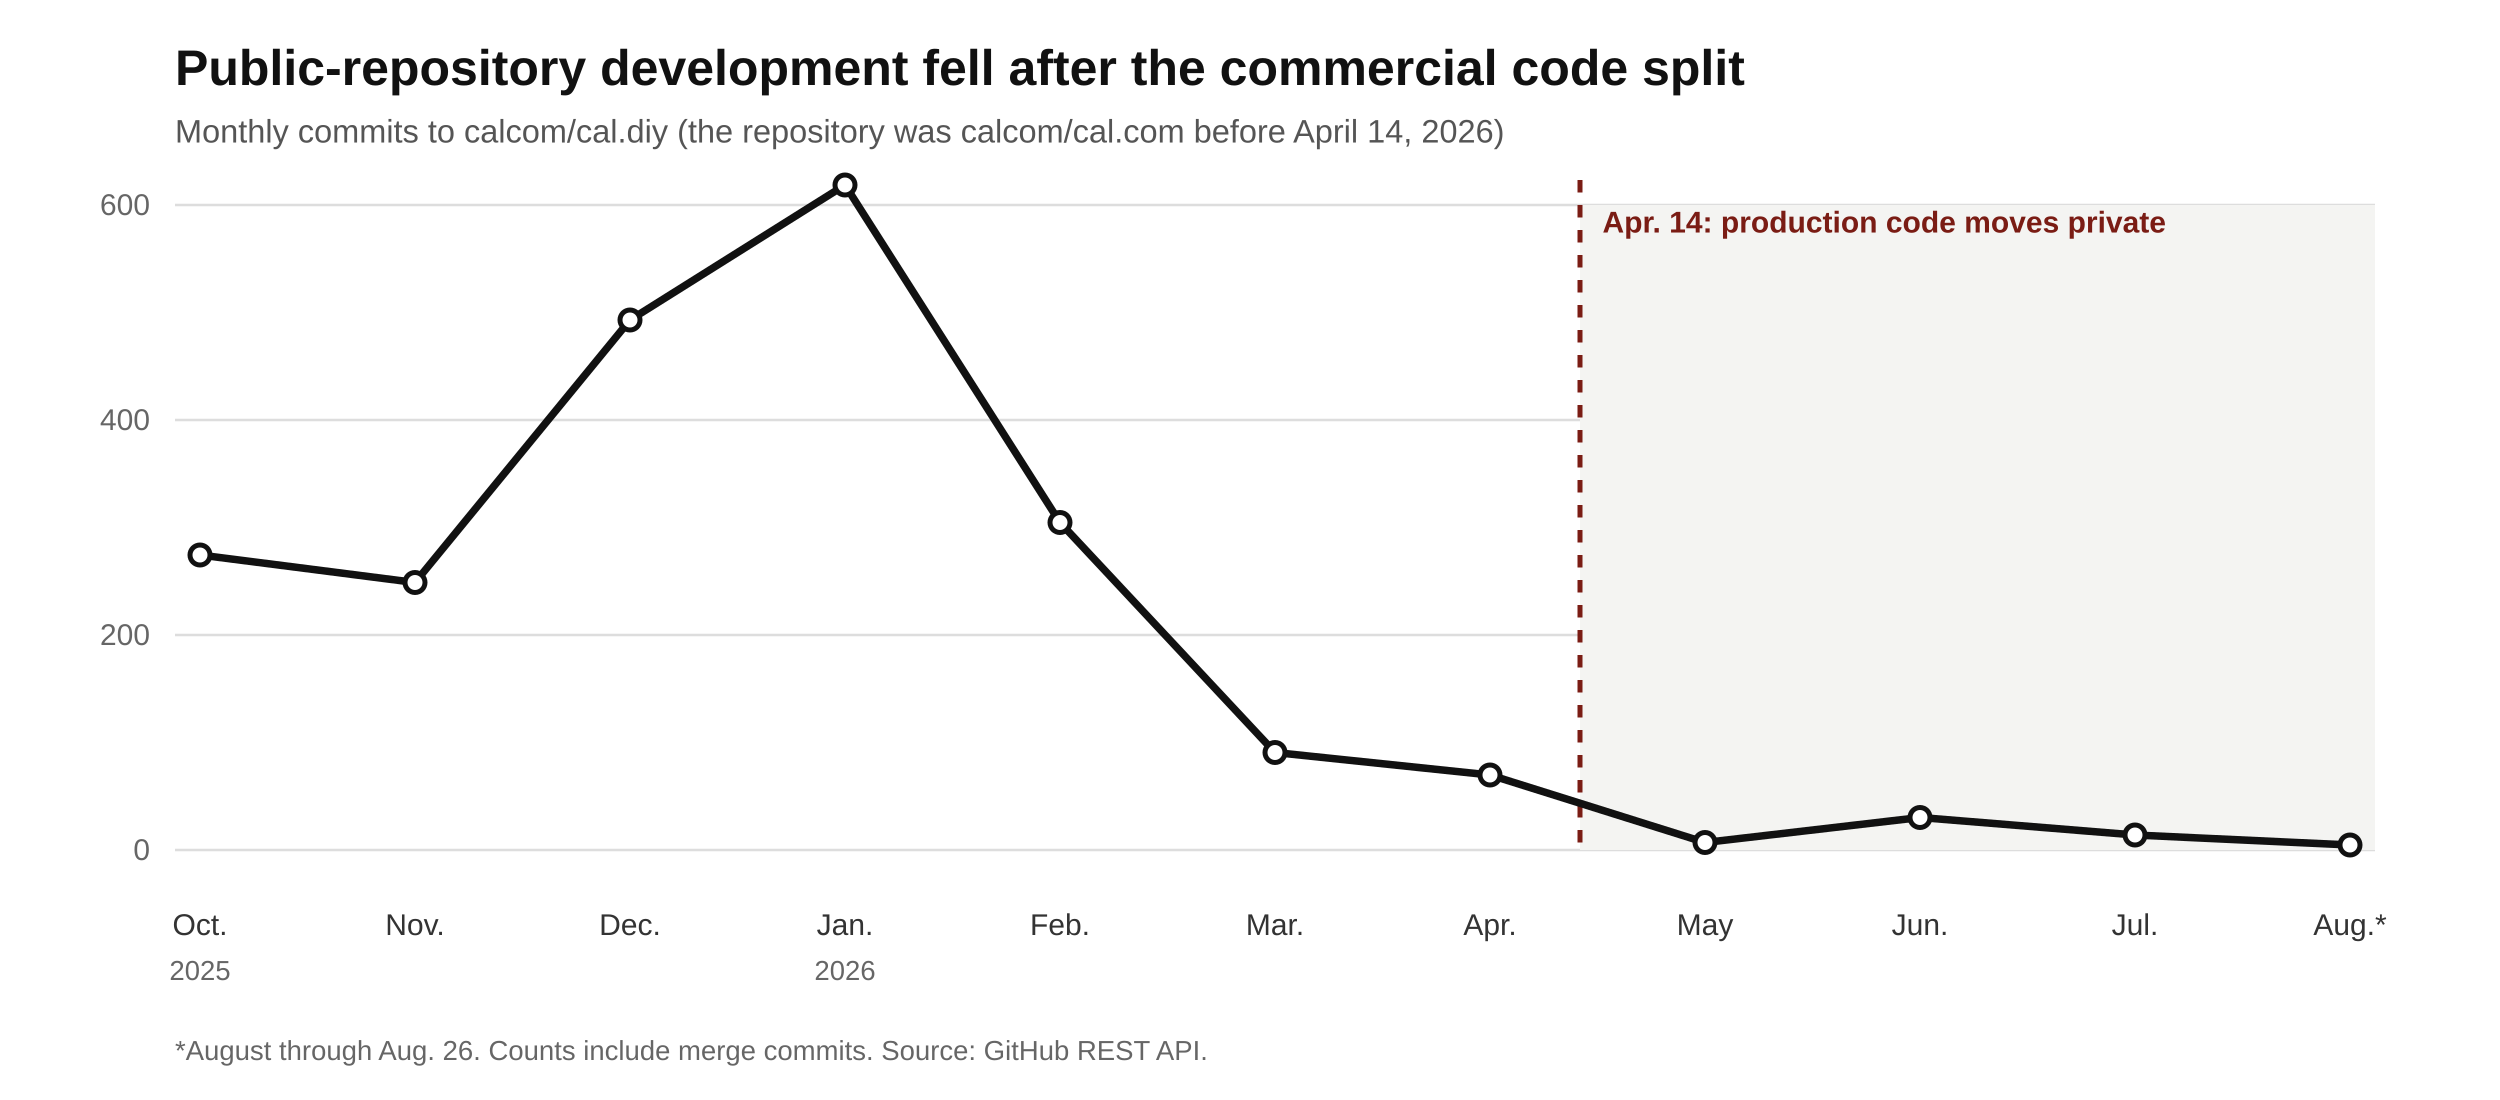
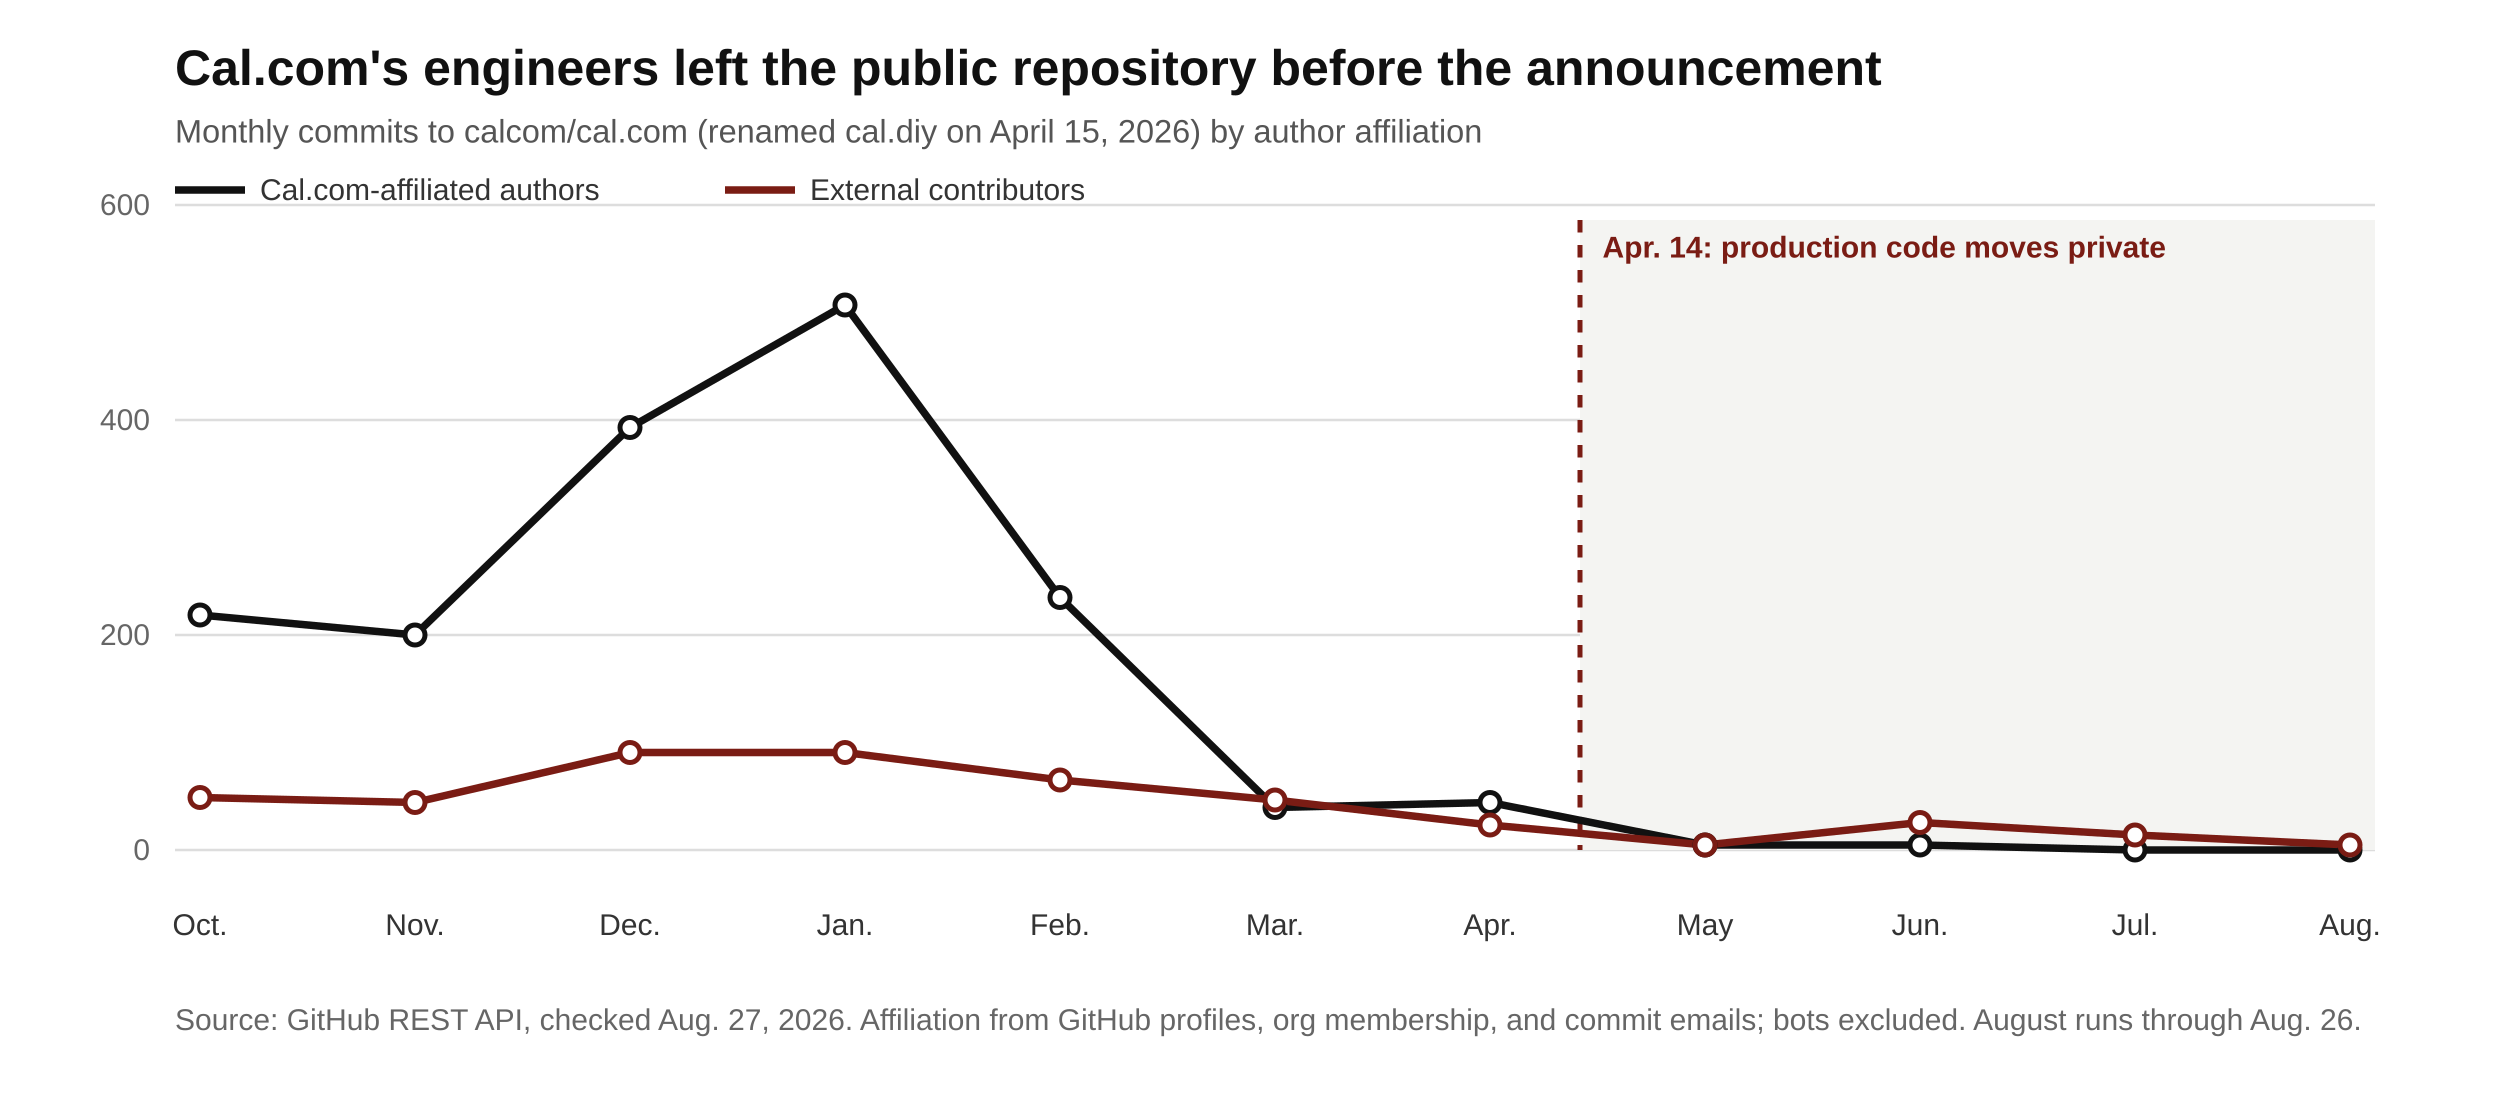
<svg xmlns="http://www.w3.org/2000/svg" width="1000" height="440" viewBox="0 0 1000 440" role="img" aria-labelledby="title desc">
  <rect width="1000" height="440" fill="#ffffff" />
-   <text x="70" y="34" font-family="Arial, Helvetica, sans-serif" font-size="20" font-weight="700" fill="#111111">Public-repository development fell after the commercial code split</text>
-   <text x="70" y="57" font-family="Arial, Helvetica, sans-serif" font-size="13" fill="#555555">Monthly commits to calcom/cal.diy (the repository was calcom/cal.com before April 14, 2026)</text>
+   <text x="70" y="34" font-family="Arial, Helvetica, sans-serif" font-size="20" font-weight="700" fill="#111111">Cal.com's engineers left the public repository before the announcement</text>
+   <text x="70" y="57" font-family="Arial, Helvetica, sans-serif" font-size="13" fill="#555555">Monthly commits to calcom/cal.com (renamed cal.diy on April 15, 2026) by author affiliation</text>
+   <g font-family="Arial, Helvetica, sans-serif" font-size="12" fill="#333333">
+     <line x1="70" y1="76" x2="98" y2="76" stroke="#111111" stroke-width="3" />
+     <text x="104" y="80">Cal.com-affiliated authors</text>
+     <line x1="290" y1="76" x2="318" y2="76" stroke="#7a1c14" stroke-width="3" />
+     <text x="324" y="80">External contributors</text>
+   </g>
  <g stroke="#dddddd" stroke-width="1">
    <line x1="70" y1="340" x2="950" y2="340" />
    <line x1="70" y1="254" x2="950" y2="254" />
    <line x1="70" y1="168" x2="950" y2="168" />
    <line x1="70" y1="82" x2="950" y2="82" />
  </g>
  <g font-family="Arial, Helvetica, sans-serif" font-size="12" fill="#666666" text-anchor="end">
    <text x="60" y="344">0</text>
    <text x="60" y="258">200</text>
    <text x="60" y="172">400</text>
    <text x="60" y="86">600</text>
  </g>
-   <rect x="632" y="82" width="318" height="258" fill="#f4f4f2" />
-   <line x1="632" y1="72" x2="632" y2="340" stroke="#7a1c14" stroke-width="2" stroke-dasharray="5 5" />
-   <text x="641" y="93" font-family="Arial, Helvetica, sans-serif" font-size="12" font-weight="700" fill="#7a1c14">Apr. 14: production code moves private</text>
-   <polyline points="80,222 166,233 252,128 338,74 424,209 510,301 596,310 682,337 768,327 854,334 940,338" fill="none" stroke="#111111" stroke-width="3" stroke-linejoin="round" stroke-linecap="round" />
+   <rect x="632" y="88" width="318" height="252" fill="#f4f4f2" />
+   <line x1="632" y1="88" x2="632" y2="340" stroke="#7a1c14" stroke-width="2" stroke-dasharray="5 5" />
+   <text x="641" y="103" font-family="Arial, Helvetica, sans-serif" font-size="12" font-weight="700" fill="#7a1c14">Apr. 14: production code moves private</text>
+   <polyline points="80,246 166,254 252,171 338,122 424,239 510,323 596,321 682,338 768,338 854,340 940,340" fill="none" stroke="#111111" stroke-width="3" stroke-linejoin="round" stroke-linecap="round" />
+   <polyline points="80,319 166,321 252,301 338,301 424,312 510,320 596,330 682,338 768,329 854,334 940,338" fill="none" stroke="#7a1c14" stroke-width="3" stroke-linejoin="round" stroke-linecap="round" />
  <g fill="#ffffff" stroke="#111111" stroke-width="2">
-     <circle cx="80" cy="222" r="4" />
-     <circle cx="166" cy="233" r="4" />
-     <circle cx="252" cy="128" r="4" />
-     <circle cx="338" cy="74" r="4" />
-     <circle cx="424" cy="209" r="4" />
-     <circle cx="510" cy="301" r="4" />
-     <circle cx="596" cy="310" r="4" />
-     <circle cx="682" cy="337" r="4" />
-     <circle cx="768" cy="327" r="4" />
+     <circle cx="80" cy="246" r="4" />
+     <circle cx="166" cy="254" r="4" />
+     <circle cx="252" cy="171" r="4" />
+     <circle cx="338" cy="122" r="4" />
+     <circle cx="424" cy="239" r="4" />
+     <circle cx="510" cy="323" r="4" />
+     <circle cx="596" cy="321" r="4" />
+     <circle cx="682" cy="338" r="4" />
+     <circle cx="768" cy="338" r="4" />
+     <circle cx="854" cy="340" r="4" />
+     <circle cx="940" cy="340" r="4" />
+   </g>
+   <g fill="#ffffff" stroke="#7a1c14" stroke-width="2">
+     <circle cx="80" cy="319" r="4" />
+     <circle cx="166" cy="321" r="4" />
+     <circle cx="252" cy="301" r="4" />
+     <circle cx="338" cy="301" r="4" />
+     <circle cx="424" cy="312" r="4" />
+     <circle cx="510" cy="320" r="4" />
+     <circle cx="596" cy="330" r="4" />
+     <circle cx="682" cy="338" r="4" />
+     <circle cx="768" cy="329" r="4" />
    <circle cx="854" cy="334" r="4" />
    <circle cx="940" cy="338" r="4" />
  </g>
  <g font-family="Arial, Helvetica, sans-serif" font-size="12" fill="#333333" text-anchor="middle">
    <text x="80" y="374">Oct.</text>
    <text x="166" y="374">Nov.</text>
    <text x="252" y="374">Dec.</text>
    <text x="338" y="374">Jan.</text>
    <text x="424" y="374">Feb.</text>
    <text x="510" y="374">Mar.</text>
    <text x="596" y="374">Apr.</text>
    <text x="682" y="374">May</text>
    <text x="768" y="374">Jun.</text>
    <text x="854" y="374">Jul.</text>
-     <text x="940" y="374">Aug.*</text>
+     <text x="940" y="374">Aug.</text>
  </g>
-   <g font-family="Arial, Helvetica, sans-serif" font-size="11" fill="#666666" text-anchor="middle">
-     <text x="80" y="392">2025</text>
-     <text x="338" y="392">2026</text>
-   </g>
-   <text x="70" y="424" font-family="Arial, Helvetica, sans-serif" font-size="11" fill="#666666">*August through Aug. 26. Counts include merge commits. Source: GitHub REST API.</text>
+   <text x="70" y="412" font-family="Arial, Helvetica, sans-serif" font-size="12" fill="#666666">Source: GitHub REST API, checked Aug. 27, 2026. Affiliation from GitHub profiles, org membership, and commit emails; bots excluded. August runs through Aug. 26.</text>
</svg>
